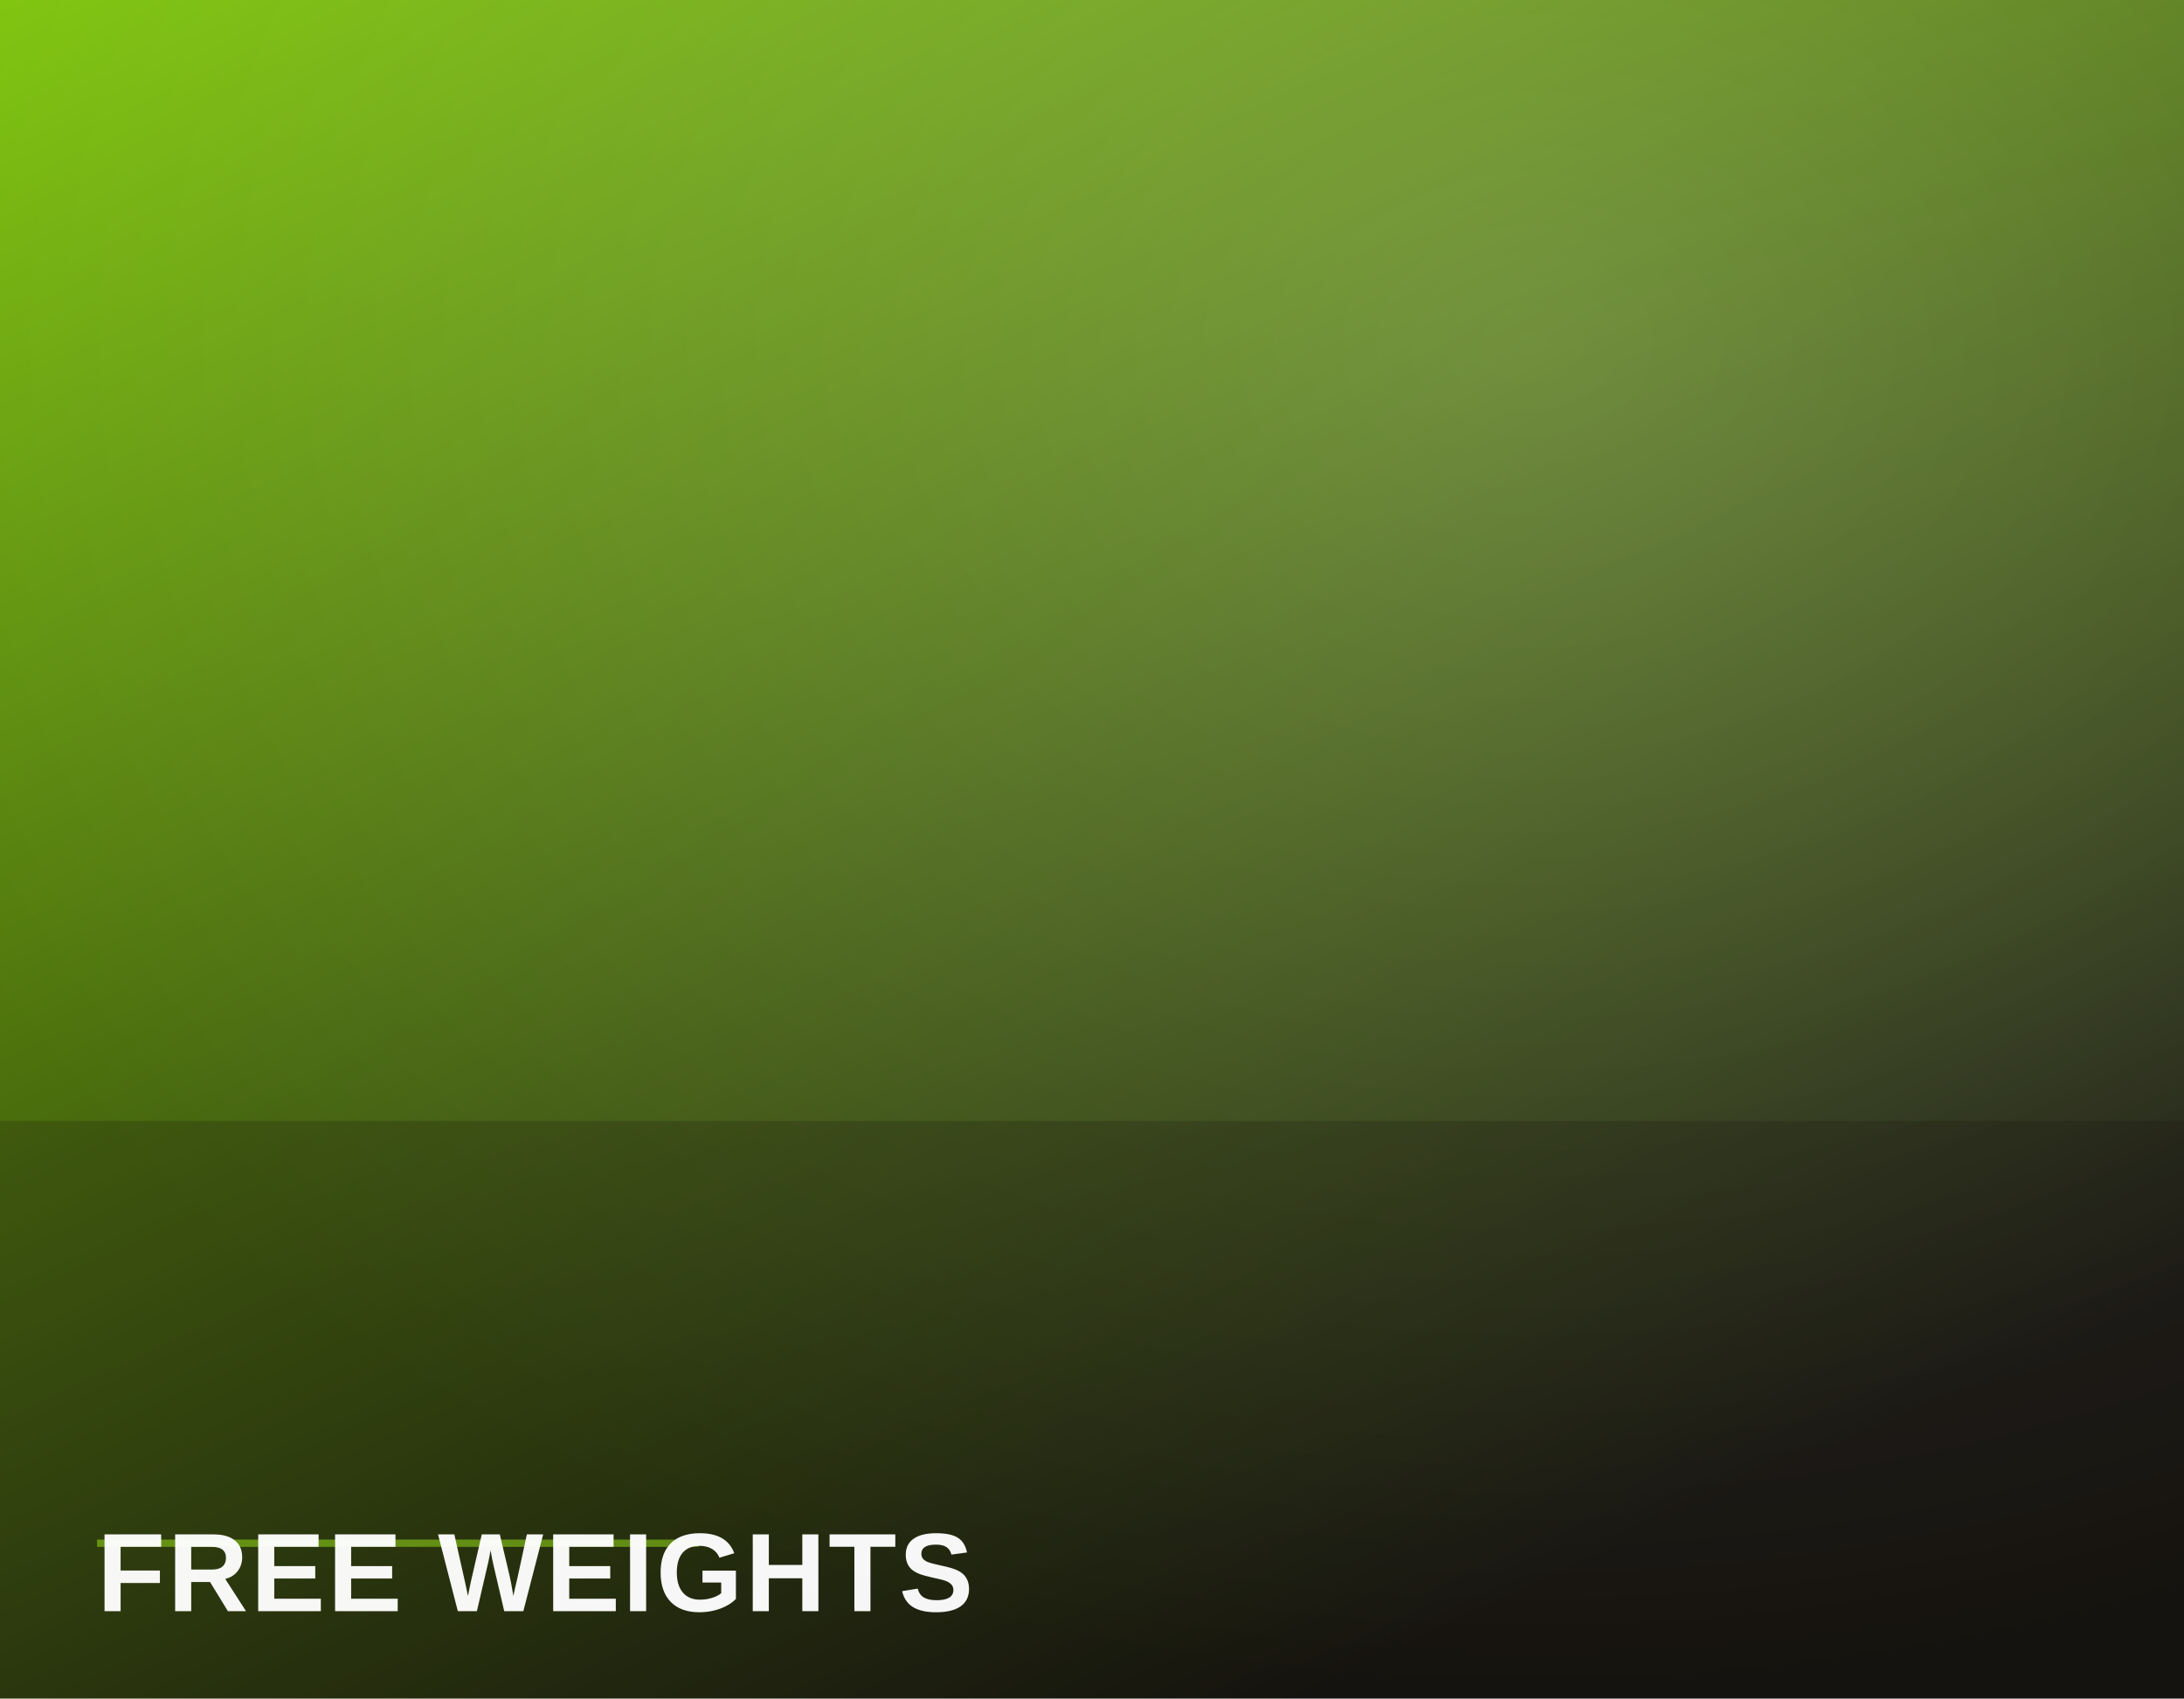
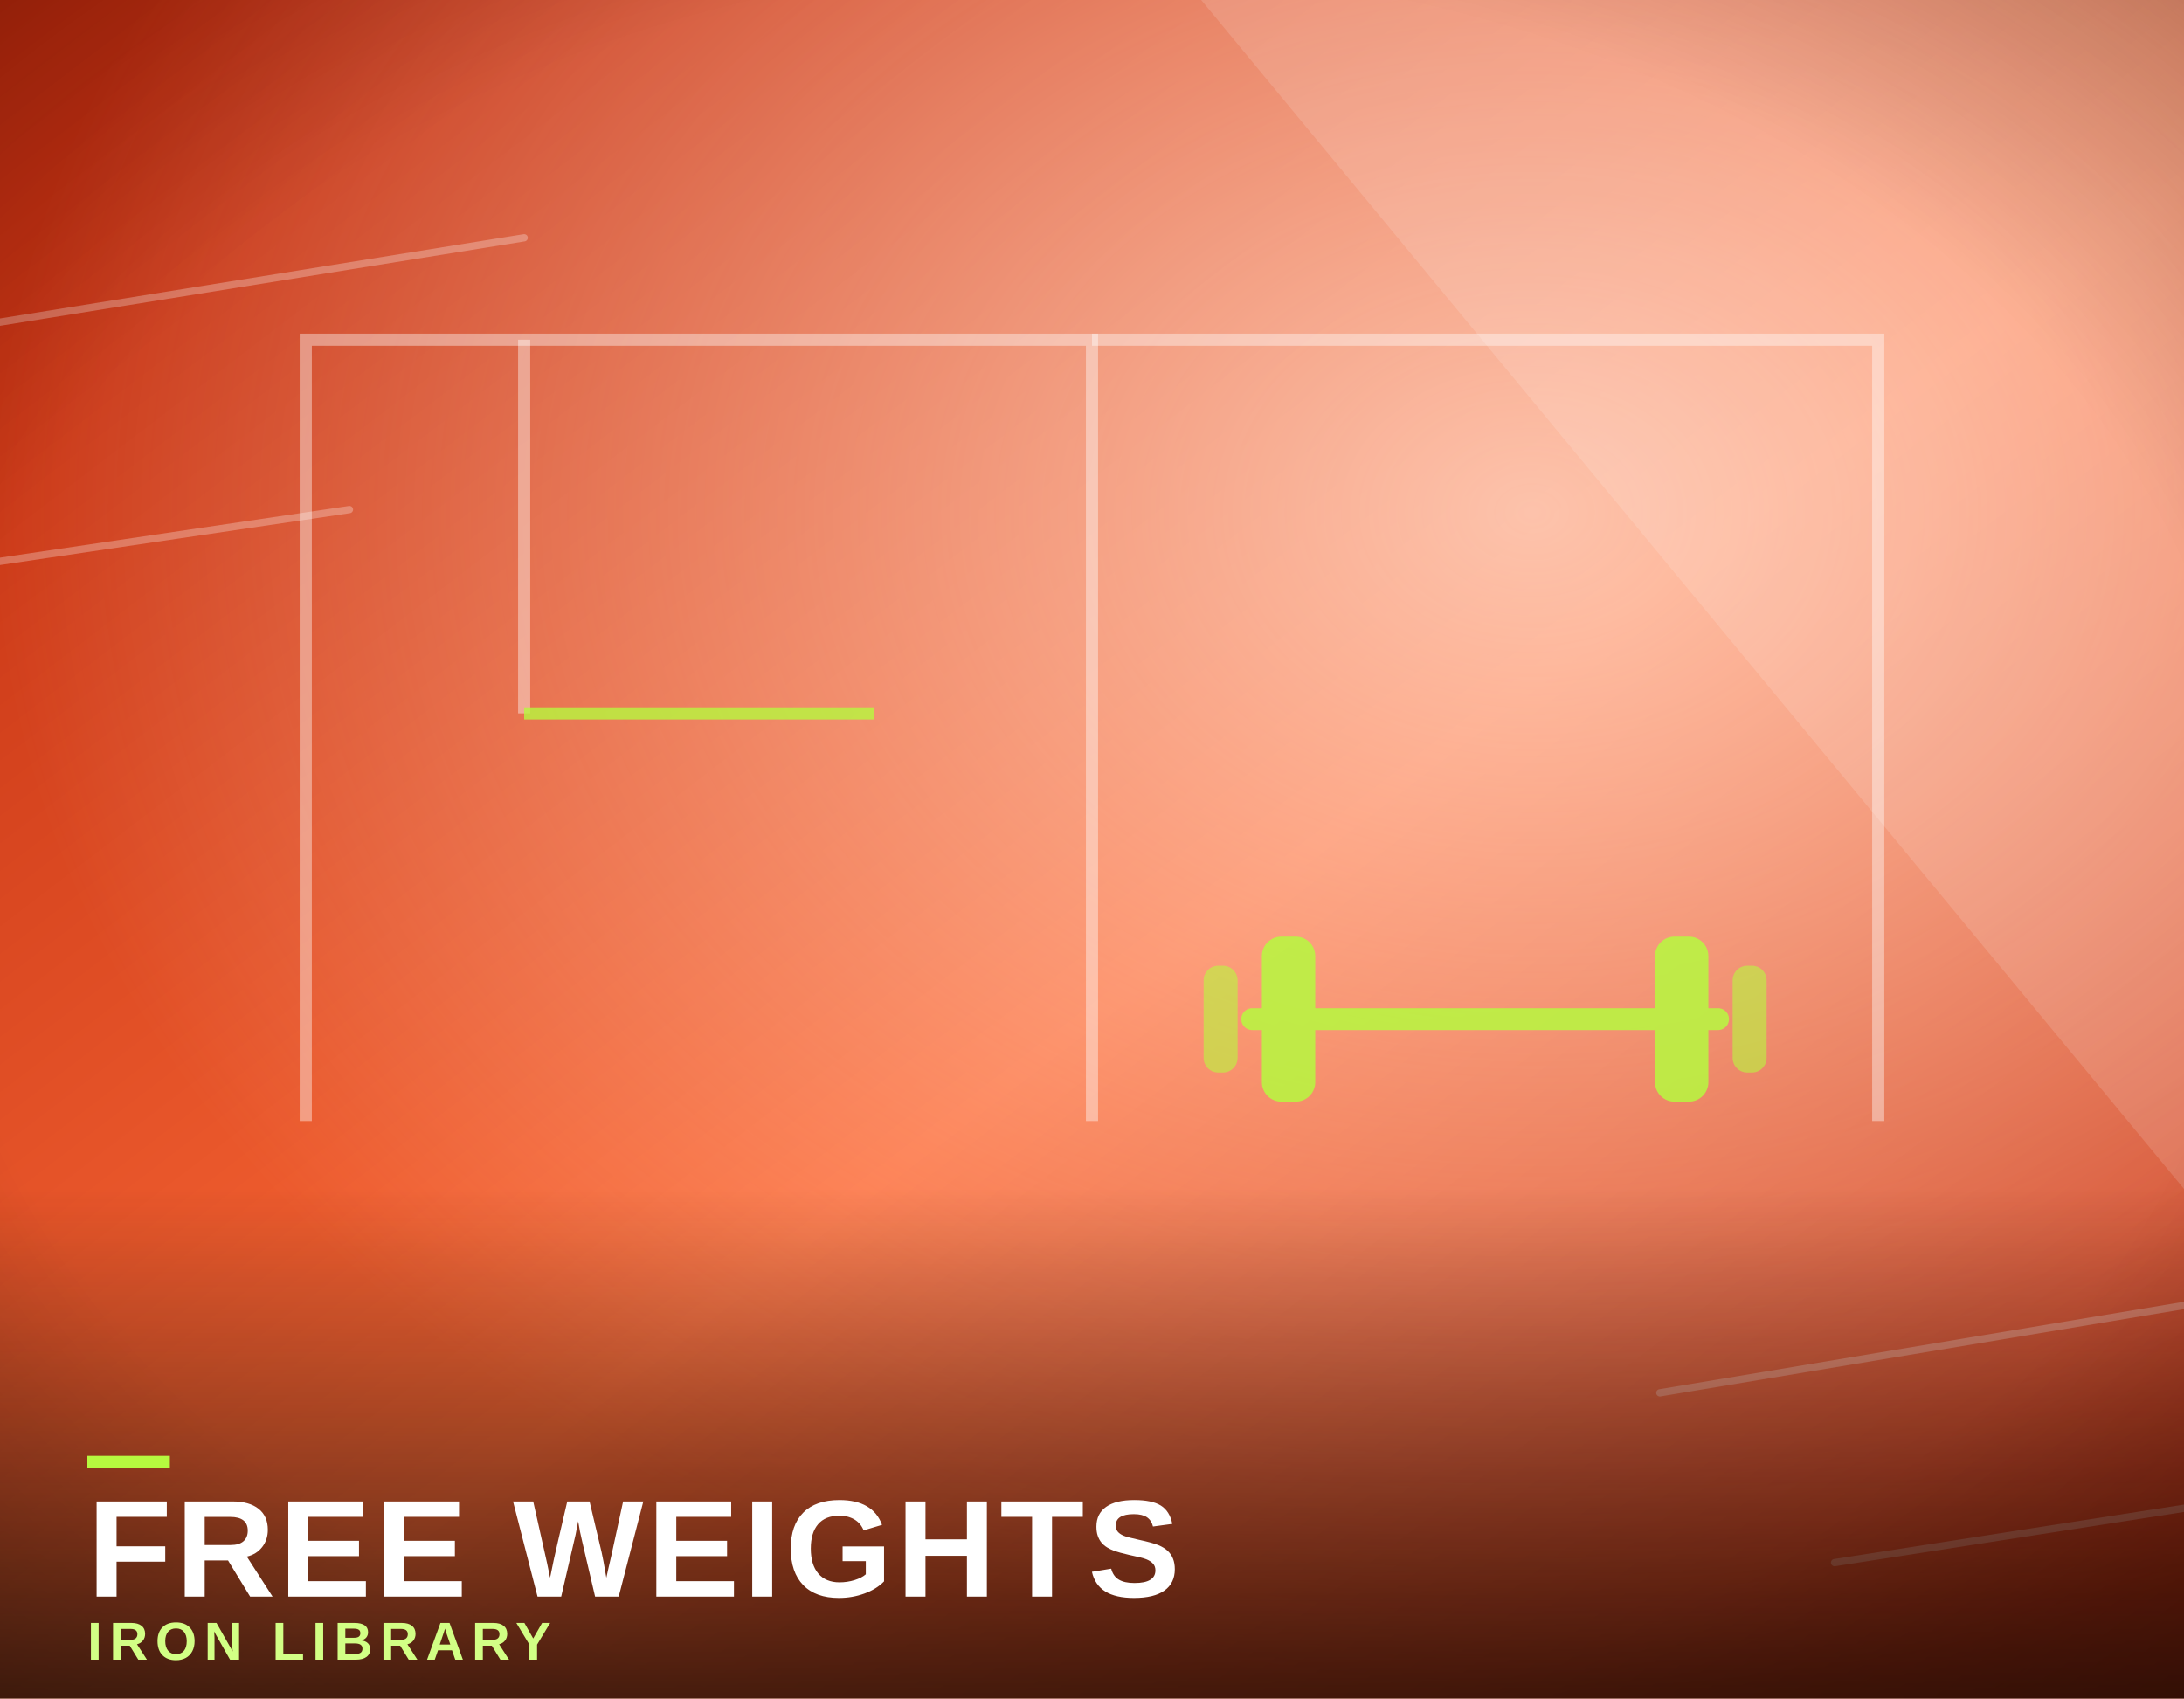
<svg xmlns="http://www.w3.org/2000/svg" width="900" height="700" viewBox="0 0 900 700" role="img" aria-label="Free Weights">
  <defs>
-     <linearGradient id="bg" x1="0" y1="0" x2="0.6" y2="1">
-       <stop offset="0" stop-color="#7ec40c" />
-       <stop offset="1" stop-color="#15130f" />
+     <linearGradient id="bg14" x1="0" y1="0" x2="1" y2="1">
+       <stop offset="0" stop-color="#b9270c" />
+       <stop offset="0.55" stop-color="#fc6a37" />
+       <stop offset="1" stop-color="#b9270c" />
    </linearGradient>
-     <radialGradient id="glow" cx="0.7" cy="0.2" r="0.8">
-       <stop offset="0" stop-color="#fff" stop-opacity="0.20" />
-       <stop offset="1" stop-color="#fff" stop-opacity="0" />
+     <radialGradient id="glow14" cx="0.7" cy="0.3" r="0.7">
+       <stop offset="0" stop-color="#ffe2d3" stop-opacity="0.75" />
+       <stop offset="1" stop-color="#ffe2d3" stop-opacity="0" />
    </radialGradient>
+     <radialGradient id="vig14" cx="0.5" cy="0.5" r="0.95">
+       <stop offset="0.55" stop-color="#000" stop-opacity="0" />
+       <stop offset="1" stop-color="#1a0c05" stop-opacity="0.5" />
+     </radialGradient>
+     <linearGradient id="fade14" x1="0" y1="0" x2="0" y2="1">
+       <stop offset="0" stop-color="#170a04" stop-opacity="0" />
+       <stop offset="1" stop-color="#170a04" stop-opacity="0.78" />
+     </linearGradient>
  </defs>
-   <rect width="900" height="700" fill="url(#bg)" />
-   <rect width="900" height="700" fill="url(#glow)" />
-   <g fill="#15130f" opacity="0.22">
-     <rect x="0" y="462" width="900" height="238" />
+   <rect width="900" height="700" fill="url(#bg14)" />
+   <rect width="900" height="700" fill="url(#glow14)" />
+   <path d="M495 0 L900 490 V0 Z" fill="#ffffff" opacity="0.14" />
+   <g stroke="#ffffff" stroke-opacity="0.4" stroke-width="5" fill="none">
+     <path d="M126 462 V140 H450 V462" />
+     <path d="M450 140 H774 V462" />
+     <line x1="216" y1="140" x2="216" y2="294" />
+     <line x1="216" y1="294" x2="360" y2="294" stroke="#b6f93f" stroke-opacity="0.8" />
  </g>
-   <g stroke="#9eea1a" stroke-opacity="0.5" stroke-width="3">
-     <line x1="40" y1="636" x2="288" y2="636" />
+   <g transform="translate(612,420) scale(1)" stroke="#b6f93f" stroke-width="9" stroke-linecap="round" fill="none" opacity="0.85">
+     <line x1="-96" y1="0" x2="96" y2="0" />
+     <rect x="-92" y="-34" width="22" height="68" rx="8" fill="#b6f93f" stroke="none" />
+     <rect x="70" y="-34" width="22" height="68" rx="8" fill="#b6f93f" stroke="none" />
+     <rect x="-116" y="-22" width="14" height="44" rx="6" fill="#b6f93f" stroke="none" opacity="0.7" />
+     <rect x="102" y="-22" width="14" height="44" rx="6" fill="#b6f93f" stroke="none" opacity="0.7" />
  </g>
-   <text x="40" y="664" font-family="Arial, sans-serif" font-size="46" font-weight="800" letter-spacing="1" fill="#fff" opacity="0.96">FREE WEIGHTS</text>
+   <g stroke="#ffffff" stroke-opacity="0.28" stroke-width="3" stroke-linecap="round">
+     <line x1="-45" y1="140" x2="216" y2="98" />
+     <line x1="-45" y1="238" x2="144" y2="210" />
+     <line x1="684" y1="574" x2="936" y2="532" />
+     <line x1="756" y1="644" x2="936" y2="616" />
+   </g>
+   <rect width="900" height="700" fill="url(#vig14)" />
+   <g>
+     <rect x="0" y="490" width="900" height="210" fill="url(#fade14)" />
+     <rect x="36" y="600" width="34" height="5" fill="#b6f93f" />
+     <text x="36" y="658" font-family="Arial, sans-serif" font-size="57" font-weight="800" letter-spacing="1.5" fill="#fff">FREE WEIGHTS</text>
+     <text x="36" y="684" font-family="Arial, sans-serif" font-size="22" font-weight="700" letter-spacing="3" fill="#d2ff85">IRON LIBRARY</text>
+   </g>
</svg>
